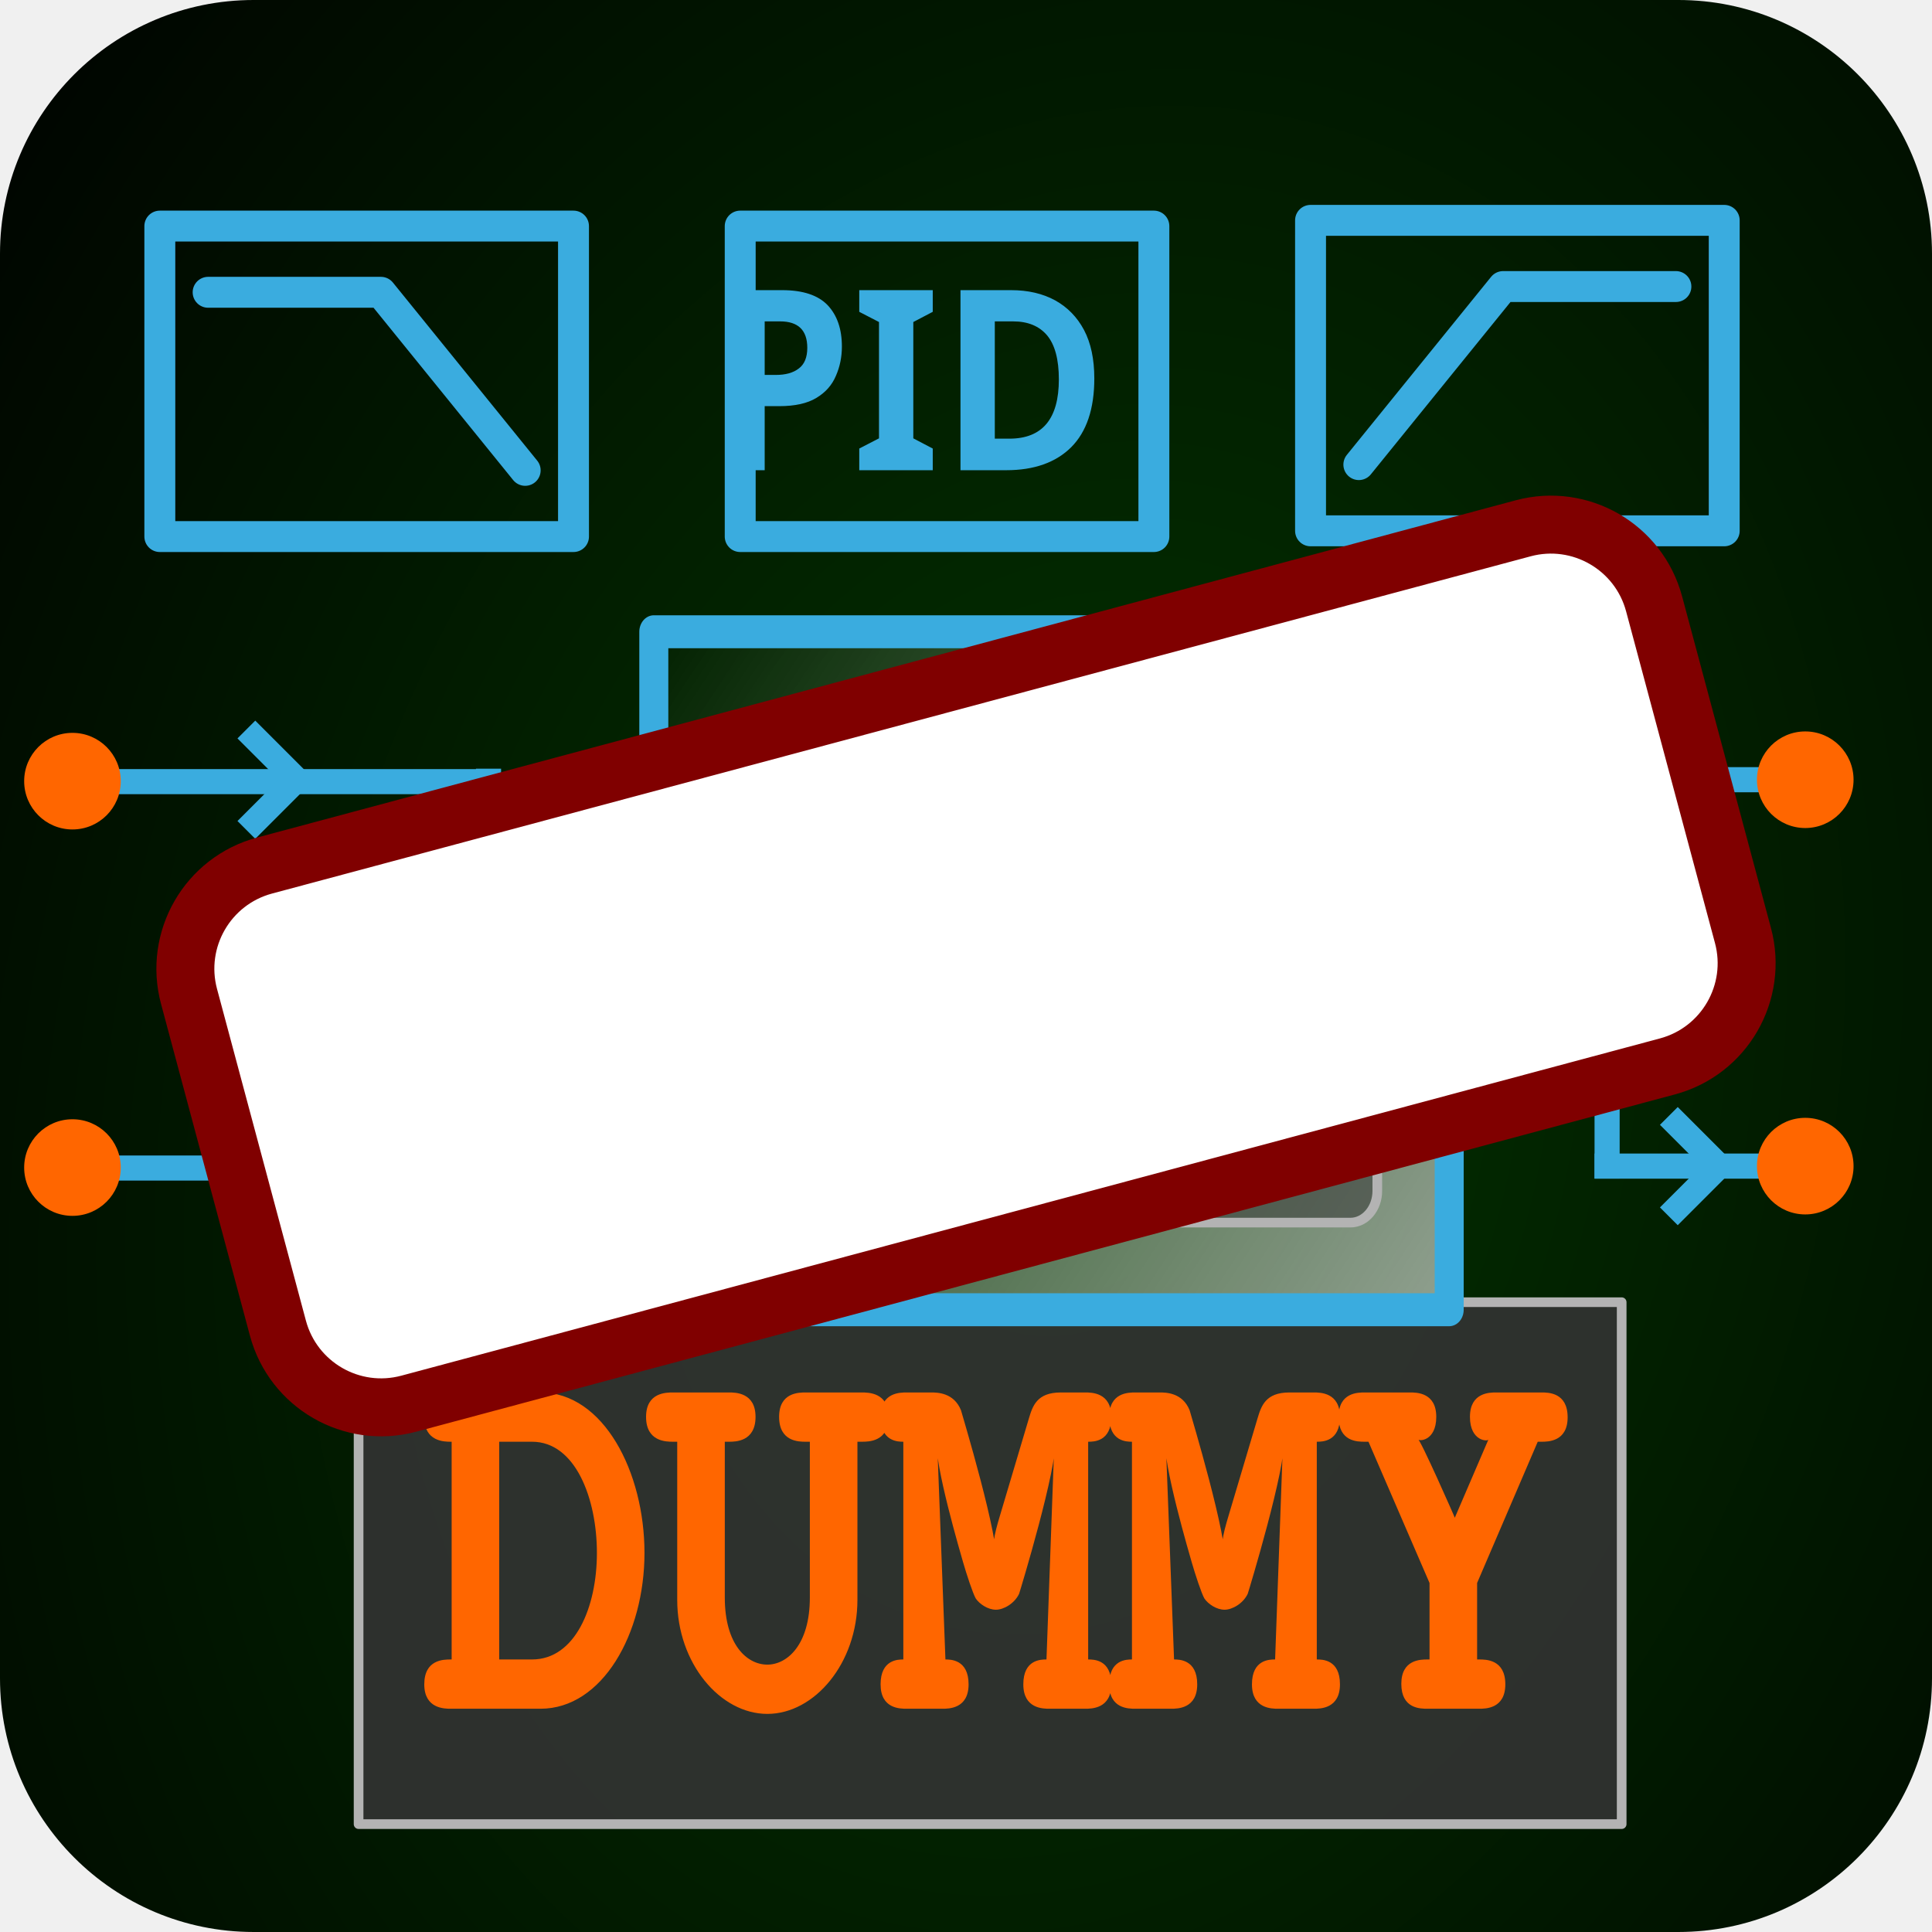
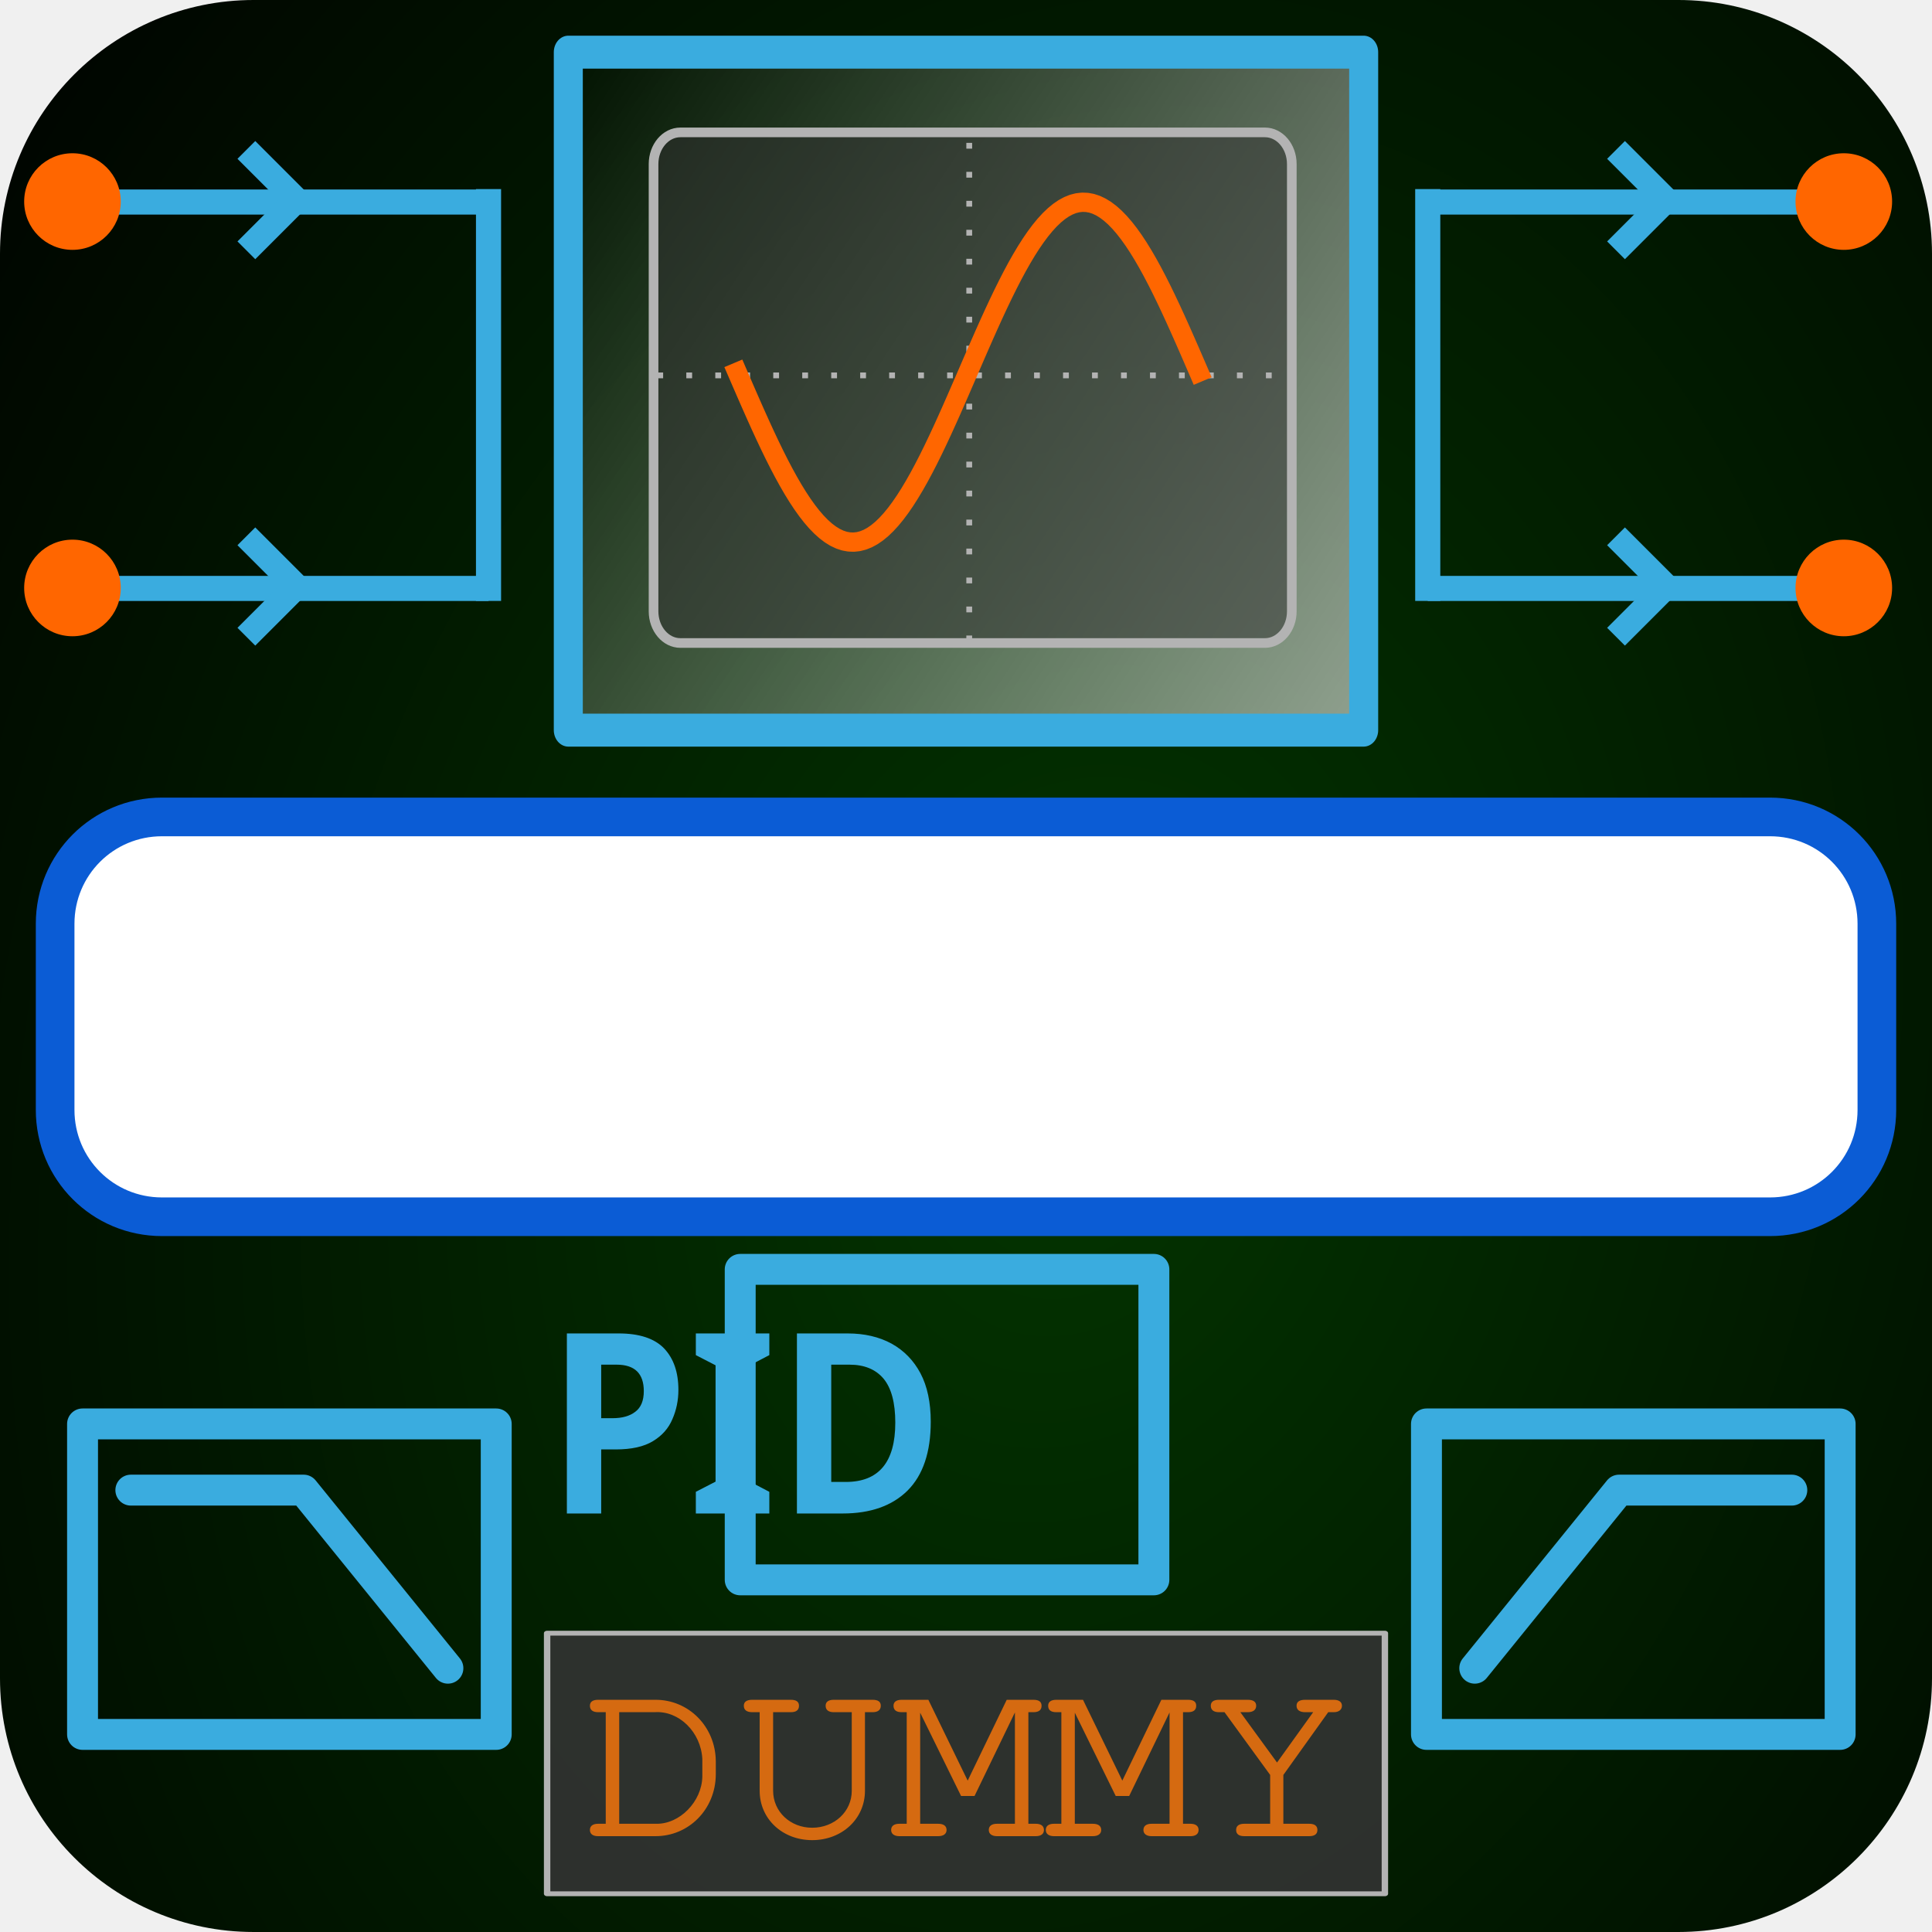
<svg xmlns="http://www.w3.org/2000/svg" xmlns:xlink="http://www.w3.org/1999/xlink" width="100" height="100" id="svg2" version="1.1">
  <defs id="defs4">
    <linearGradient id="linearGradient5363">
      <stop style="stop-color:#ffffff;stop-opacity:0.558;" offset="0" id="stop5365" />
      <stop style="stop-color:#ffffff;stop-opacity:0;" offset="1" id="stop5367" />
    </linearGradient>
    <linearGradient id="linearGradient5171">
      <stop style="stop-color:#033500;stop-opacity:1;" offset="0" id="stop5173" />
      <stop style="stop-color:#000000;stop-opacity:1;" offset="1" id="stop5175" />
    </linearGradient>
    <linearGradient id="linearGradient5153">
      <stop style="stop-color:#002b00;stop-opacity:1;" offset="0" id="stop5155" />
      <stop style="stop-color:#000000;stop-opacity:1;" offset="1" id="stop5157" />
    </linearGradient>
    <clipPath id="pea32239d76">
      <rect id="rect4527" y="41.472" x="57.6" width="357.12" height="266.112" />
    </clipPath>
    <style id="style4177" type="text/css">
*{stroke-linecap:butt;stroke-linejoin:round;}
  </style>
    <clipPath id="pea32239d76-3">
      <rect height="266.112" width="357.12" x="57.6" y="41.472" id="rect356" />
    </clipPath>
    <clipPath id="clipPath3349">
      <rect height="266.112" width="357.12" x="57.6" y="41.472" id="rect3351" />
    </clipPath>
    <clipPath id="pea32239d76-3-6">
      <rect height="266.112" width="357.12" x="57.6" y="41.472" id="rect356-7" />
    </clipPath>
    <clipPath id="clipPath4907">
      <rect height="266.112" width="357.12" x="57.6" y="41.472" id="rect4909" />
    </clipPath>
    <clipPath id="pea32239d76-3-6-5">
      <rect height="266.112" width="357.12" x="57.6" y="41.472" id="rect356-7-6" />
    </clipPath>
    <clipPath id="pea32239d76-3-6-5-2">
      <rect height="266.112" width="357.12" x="57.6" y="41.472" id="rect356-7-6-7" />
    </clipPath>
    <radialGradient xlink:href="#linearGradient5171" id="radialGradient5177" cx="74.618" cy="1030.005" fx="74.618" fy="1030.005" r="50" gradientUnits="userSpaceOnUse" gradientTransform="matrix(0.4948478,-2.010532,1.521479,0.3744608,-1548.52,773.2945)" />
    <linearGradient xlink:href="#linearGradient5363" id="linearGradient5369" x1="3740.271" y1="2110.86" x2="3607.612" y2="2011.633" gradientUnits="userSpaceOnUse" />
    <linearGradient xlink:href="#linearGradient5363" id="linearGradient3079" gradientUnits="userSpaceOnUse" x1="3740.271" y1="2110.86" x2="3607.612" y2="2011.633" />
    <linearGradient xlink:href="#linearGradient5363" id="linearGradient3075" gradientUnits="userSpaceOnUse" x1="3740.271" y1="2110.86" x2="3607.612" y2="2011.633" />
    <linearGradient xlink:href="#linearGradient5363" id="linearGradient3078" gradientUnits="userSpaceOnUse" x1="3740.271" y1="2110.86" x2="3607.612" y2="2011.633" />
    <linearGradient xlink:href="#linearGradient5363" id="linearGradient3080" gradientUnits="userSpaceOnUse" x1="3740.271" y1="2110.86" x2="3607.612" y2="2011.633" />
  </defs>
-   <g id="layer1" transform="translate(0,-952.3622)" style="stroke-linecap:butt;stroke-linejoin:round;display:inline">
+   <g id="layer1" transform="translate(0,-952.3622)" style="display:inline;stroke-linecap:butt;stroke-linejoin:round">
    <rect style="fill:url(#radialGradient5177);fill-opacity:1;stroke:none" id="rect3004" width="100" height="100" x="0" y="952.362" ry="13.132" rx="13.132" />
  </g>
-   <g id="layer2" style="stroke-linecap:butt;stroke-linejoin:round">
-     <g id="g5131" style="stroke:#3aacdf;stroke-linecap:butt;stroke-linejoin:round;stroke-opacity:1" transform="translate(-38.63833,-8.586297)">
-       <rect ry="0" rx="0" y="20.289" x="46.911" height="16.07" width="21.412" id="rect42597" style="color:#000000;fill:none;stroke:#3aacdf;stroke-width:1.6;stroke-linecap:butt;stroke-linejoin:round;stroke-miterlimit:4;stroke-opacity:1;stroke-dasharray:none;stroke-dashoffset:0;marker:none;visibility:visible;display:inline;overflow:visible;enable-background:accumulate" />
-       <path id="path40546-9-8" d="m 49.411,23.715 8.943,0 7.468,9.217" style="color:#000000;fill:none;stroke:#3aacdf;stroke-width:1.6;stroke-linecap:round;stroke-linejoin:round;stroke-miterlimit:4;stroke-opacity:1;stroke-dasharray:none;stroke-dashoffset:0;marker:none;visibility:visible;display:inline;overflow:visible;enable-background:accumulate" />
+   <g id="layer2" style="display:inline;stroke-linecap:butt;stroke-linejoin:round">
+     <g id="g5131" style="stroke:#3aacdf;stroke-linecap:butt;stroke-linejoin:round;stroke-opacity:1" transform="translate(-42.63833,53.4137)">
+       <rect ry="0" rx="0" y="20.289" x="46.911" height="16.07" width="21.412" id="rect42597" style="color:#000000;display:inline;overflow:visible;visibility:visible;fill:none;stroke:#3aacdf;stroke-width:1.6;stroke-linecap:butt;stroke-linejoin:round;stroke-miterlimit:4;stroke-dasharray:none;stroke-dashoffset:0;stroke-opacity:1;marker:none;enable-background:accumulate" />
+       <path id="path40546-9-8" d="m 49.411,23.715 h 8.943 l 7.468,9.217" style="color:#000000;display:inline;overflow:visible;visibility:visible;fill:none;stroke:#3aacdf;stroke-width:1.6;stroke-linecap:round;stroke-linejoin:round;stroke-miterlimit:4;stroke-dasharray:none;stroke-dashoffset:0;stroke-opacity:1;marker:none;enable-background:accumulate" />
    </g>
-     <g id="g3087" transform="translate(-34.59772,-8.586297)" style="stroke-linecap:butt;stroke-linejoin:round">
-       <g style="fill:none;stroke:#3aacdf;stroke-linecap:butt;stroke-linejoin:round;stroke-opacity:1;display:inline" transform="matrix(0.1607031,0,0,0.1607031,-506.9059,-302.884)" id="g42620-1">
+     <g id="g3087" transform="translate(-34.59772,45.4137)" style="stroke-linecap:butt;stroke-linejoin:round">
+       <g style="display:inline;fill:none;stroke:#3aacdf;stroke-linecap:butt;stroke-linejoin:round;stroke-opacity:1" transform="matrix(0.1607031,0,0,0.1607031,-506.9059,-302.884)" id="g42620-1">
        <g style="fill:none;stroke:#3aacdf;stroke-linecap:butt;stroke-linejoin:round;stroke-opacity:1" id="g42617-8">
-           <rect ry="0" rx="0" y="2010.992" x="3608" height="100" width="133.237" id="rect42597-7" style="color:#000000;fill:none;stroke:#3aacdf;stroke-width:9.956;stroke-linecap:butt;stroke-linejoin:round;stroke-miterlimit:4;stroke-opacity:1;stroke-dasharray:none;stroke-dashoffset:0;marker:none;visibility:visible;display:inline;overflow:visible;enable-background:accumulate" />
+           <rect ry="0" rx="0" y="2010.992" x="3608" height="100" width="133.237" id="rect42597-7" style="color:#000000;display:inline;overflow:visible;visibility:visible;fill:none;stroke:#3aacdf;stroke-width:9.956;stroke-linecap:butt;stroke-linejoin:round;stroke-miterlimit:4;stroke-dasharray:none;stroke-dashoffset:0;stroke-opacity:1;marker:none;enable-background:accumulate" />
        </g>
      </g>
-       <text id="text8331-2-0-8-71-5-4-2" y="31.187" x="88.17" style="font-size:2.181px;font-style:normal;font-weight:normal;text-align:center;line-height:0%;letter-spacing:0px;word-spacing:0px;text-anchor:middle;fill:#3aacdf;fill-opacity:1;stroke:none;display:inline;font-family:sans-serif" xml:space="preserve" transform="scale(0.9472477,1.05569)">
-         <tspan style="font-size:12.362px;font-style:normal;font-variant:normal;font-weight:bold;font-stretch:normal;line-height:1.25;fill:#3aacdf;fill-opacity:1;font-family:Korolev;-inkscape-font-specification:Korolev Bold" id="tspan57919-2-94-5-3-0" y="31.187" x="88.17">PID</tspan>
+       <text id="text8331-2-0-8-71-5-4-2" y="31.187" x="88.17" style="font-style:normal;font-weight:normal;line-height:0%;font-family:sans-serif;text-align:center;letter-spacing:0px;word-spacing:0px;text-anchor:middle;display:inline;fill:#3aacdf;fill-opacity:1;stroke:none" xml:space="preserve" transform="scale(0.9472477,1.05569)">
+         <tspan style="font-style:normal;font-variant:normal;font-weight:bold;font-stretch:normal;font-size:12.362px;line-height:1.25;font-family:Korolev;-inkscape-font-specification:'Korolev Bold';fill:#3aacdf;fill-opacity:1" id="tspan57919-2-94-5-3-0" y="31.187" x="88.17">PID</tspan>
      </text>
    </g>
-     <g id="g5131-2" style="stroke:#3aacdf;stroke-linecap:butt;stroke-linejoin:round;stroke-opacity:1" transform="translate(20.92267,-8.883518)">
-       <rect ry="0" rx="0" y="20.289" x="46.911" height="16.07" width="21.412" id="rect42597-70" style="color:#000000;fill:none;stroke:#3aacdf;stroke-width:1.6;stroke-linecap:butt;stroke-linejoin:round;stroke-miterlimit:4;stroke-opacity:1;stroke-dasharray:none;stroke-dashoffset:0;marker:none;visibility:visible;display:inline;overflow:visible;enable-background:accumulate" />
-       <path id="path40546-9-8-9" d="m 65.822,23.715 -8.943,0 -7.468,9.217" style="color:#000000;fill:none;stroke:#3aacdf;stroke-width:1.6;stroke-linecap:round;stroke-linejoin:round;stroke-miterlimit:4;stroke-opacity:1;stroke-dasharray:none;stroke-dashoffset:0;marker:none;visibility:visible;display:inline;overflow:visible;enable-background:accumulate" />
+     <g id="g5131-2" style="stroke:#3aacdf;stroke-linecap:butt;stroke-linejoin:round;stroke-opacity:1" transform="translate(26.92267,53.4137)">
+       <rect ry="0" rx="0" y="20.289" x="46.911" height="16.07" width="21.412" id="rect42597-70" style="color:#000000;display:inline;overflow:visible;visibility:visible;fill:none;stroke:#3aacdf;stroke-width:1.6;stroke-linecap:butt;stroke-linejoin:round;stroke-miterlimit:4;stroke-dasharray:none;stroke-dashoffset:0;stroke-opacity:1;marker:none;enable-background:accumulate" />
+       <path id="path40546-9-8-9" d="m 65.822,23.715 h -8.943 l -7.468,9.217" style="color:#000000;display:inline;overflow:visible;visibility:visible;fill:none;stroke:#3aacdf;stroke-width:1.6;stroke-linecap:round;stroke-linejoin:round;stroke-miterlimit:4;stroke-dasharray:none;stroke-dashoffset:0;stroke-opacity:1;marker:none;enable-background:accumulate" />
    </g>
-     <g id="g3081" transform="matrix(1.472455,0,0,1.472455,-48.3833,-19.50575)" style="stroke-linecap:butt;stroke-linejoin:round">
-       <rect ry="0" rx="0" y="59.022" x="45.464" height="18.347" width="44.4" id="rect5203-7" style="fill:#333333;fill-opacity:0.882;stroke:#b3b3b3;stroke-width:0.34;stroke-linecap:butt;stroke-linejoin:round;stroke-miterlimit:4;stroke-opacity:1;stroke-dasharray:none;stroke-dashoffset:0" />
-       <text id="text8331-2-0-8-71-5-4-2-4" y="69.445" x="50.122" style="font-size:2.85px;font-style:normal;font-weight:normal;text-align:start;line-height:0%;letter-spacing:0px;word-spacing:0px;text-anchor:start;fill:#ff6600;fill-opacity:1;stroke:none;display:inline;font-family:sans-serif" xml:space="preserve" transform="scale(0.9472477,1.05569)">
-         <tspan id="tspan5416" style="font-size:16.156px;font-style:normal;font-variant:normal;font-weight:bold;font-stretch:normal;text-align:start;line-height:1.25;text-anchor:start;fill:#ff6600;fill-opacity:1;stroke:none;font-family:Latin Modern Mono;-inkscape-font-specification:Latin Modern Mono Bold" y="69.445" x="50.122">DUMMY</tspan>
-         <tspan id="tspan5394" style="font-size:16.156px;font-style:normal;font-variant:normal;font-weight:bold;font-stretch:normal;text-align:start;line-height:1.25;text-anchor:start;fill:#ff6600;fill-opacity:1;stroke:none;font-family:Korolev;-inkscape-font-specification:Korolev Bold" y="89.64" x="50.122" />
+     <g id="g3081" transform="matrix(0.9766392,0,0,0.7352203,49.58825,6.694841)" style="stroke-linecap:butt;stroke-linejoin:round">
+       <rect ry="0" rx="0" y="105.87" x="-21.778" height="18.347" width="44.4" id="rect5203-7" style="fill:#333333;fill-opacity:0.882;stroke:#b3b3b3;stroke-width:0.34;stroke-linecap:butt;stroke-linejoin:round;stroke-miterlimit:4;stroke-dasharray:none;stroke-dashoffset:0;stroke-opacity:1" />
+       <text id="text8331-2-0-8-71-5-4-2-4" y="107.554" x="-22.375" style="font-style:normal;font-weight:normal;font-size:11.339px;line-height:0%;font-family:sans-serif;text-align:start;letter-spacing:0px;word-spacing:0px;text-anchor:start;display:inline;fill:#d56a11;fill-opacity:1;stroke:none;stroke-width:0.945" xml:space="preserve" transform="scale(0.8950869,1.11721)">
+         <tspan id="tspan5394" style="font-style:normal;font-variant:normal;font-weight:normal;font-stretch:normal;font-size:15.266px;line-height:1.25;font-family:'Nimbus Mono PS';-inkscape-font-specification:'Nimbus Mono PS';text-align:start;text-anchor:start;fill:#d56a11;fill-opacity:1;stroke:none;stroke-width:0.945" y="107.554" x="-22.375">DUMMY</tspan>
      </text>
    </g>
-     <g id="g3977" transform="translate(0,-1.606116)" style="stroke-linecap:butt;stroke-linejoin:round">
-       <g id="g3915" style="stroke-linecap:butt;stroke-linejoin:round">
-         <path id="path40546-8" style="color:#000000;fill:none;stroke:#3aacdf;stroke-width:1.3;stroke-linecap:butt;stroke-linejoin:round;stroke-miterlimit:4;stroke-opacity:1;stroke-dasharray:none;stroke-dashoffset:0;marker:none;visibility:visible;display:inline;overflow:visible;enable-background:accumulate" d="m 2.997,42.063 22.289,0" />
-         <path id="path40546-9-0-0-7-7-6-2-2-8-6-3-9-8-0-8-1-7-8-2-8-2-3" style="color:#000000;fill:none;stroke:#3aacdf;stroke-width:1.302;stroke-linecap:butt;stroke-linejoin:round;stroke-miterlimit:4;stroke-opacity:1;stroke-dasharray:none;stroke-dashoffset:0;marker:none;visibility:visible;display:inline;overflow:visible;enable-background:accumulate" d="m 12.752,39.366 2.598,2.598 -2.598,2.598" />
-         <path style="fill:#ff6600;fill-opacity:1;stroke:none" id="path5245" d="m 26.161,48.036 a 1.607,1.607 0 1 1 -3.214,0 1.607,1.607 0 1 1 3.214,0 z" transform="matrix(1.555556,0,0,1.555556,-34.44445,-32.68397)" />
-       </g>
-       <path d="m 25.286,42.042 0,20.017" style="color:#000000;fill:none;stroke:#3aacdf;stroke-width:1.3;stroke-linecap:square;stroke-linejoin:round;stroke-miterlimit:4;stroke-opacity:1;stroke-dasharray:none;stroke-dashoffset:0;marker:none;visibility:visible;display:inline;overflow:visible;enable-background:accumulate" id="path40546-8-6-2-5-2-5" />
-       <g transform="translate(0,20)" id="g3915-5" style="stroke-linecap:butt;stroke-linejoin:round">
-         <path id="path40546-8-6" style="color:#000000;fill:none;stroke:#3aacdf;stroke-width:1.3;stroke-linecap:butt;stroke-linejoin:round;stroke-miterlimit:4;stroke-opacity:1;stroke-dasharray:none;stroke-dashoffset:0;marker:none;visibility:visible;display:inline;overflow:visible;enable-background:accumulate" d="m 2.997,42.063 22.289,0" />
-         <path id="path40546-9-0-0-7-7-6-2-2-8-6-3-9-8-0-8-1-7-8-2-8-2-3-2" style="color:#000000;fill:none;stroke:#3aacdf;stroke-width:1.302;stroke-linecap:butt;stroke-linejoin:round;stroke-miterlimit:4;stroke-opacity:1;stroke-dasharray:none;stroke-dashoffset:0;marker:none;visibility:visible;display:inline;overflow:visible;enable-background:accumulate" d="m 12.752,39.366 2.598,2.598 -2.598,2.598" />
-         <path style="fill:#ff6600;fill-opacity:1;stroke:none" id="path5245-9" d="m 26.161,48.036 a 1.607,1.607 0 1 1 -3.214,0 1.607,1.607 0 1 1 3.214,0 z" transform="matrix(1.555556,0,0,1.555556,-34.44445,-32.68397)" />
-       </g>
-     </g>
-     <g id="g3965" transform="translate(0,-6)" style="stroke-linecap:butt;stroke-linejoin:round">
-       <g style="stroke-linecap:butt;stroke-linejoin:round" transform="translate(0,1)" id="g3126">
-         <g style="stroke-linecap:butt;stroke-linejoin:round" id="g3094">
-           <path d="m 83.183,45.358 10.489,0" style="color:#000000;fill:none;stroke:#3aacdf;stroke-width:1.3;stroke-linecap:square;stroke-linejoin:round;stroke-miterlimit:4;stroke-opacity:1;stroke-dasharray:none;stroke-dashoffset:0;marker:none;visibility:visible;display:inline;overflow:visible;enable-background:accumulate" id="path40546-8-6-2-8" />
-           <path transform="matrix(1.555556,0,0,1.555556,55.24466,-29.36405)" d="m 26.161,48.036 a 1.607,1.607 0 1 1 -3.214,0 1.607,1.607 0 1 1 3.214,0 z" id="path5245-1-6" style="fill:#ff6600;fill-opacity:1;stroke:none" />
-           <path d="m 86.379,42.76 2.598,2.598 -2.598,2.598" style="color:#000000;fill:none;stroke:#3aacdf;stroke-width:1.302;stroke-linecap:butt;stroke-linejoin:round;stroke-miterlimit:4;stroke-opacity:1;stroke-dasharray:none;stroke-dashoffset:0;marker:none;visibility:visible;display:inline;overflow:visible;enable-background:accumulate" id="path40546-9-0-0-7-7-6-2-2-8-6-3-9-8-0-8-1-7-8-2-8-2-3-7" />
+     <g id="g1185">
+       <g id="g3977" transform="translate(0,-31.60612)" style="stroke-linecap:butt;stroke-linejoin:round">
+         <g id="g3915" style="stroke-linecap:butt;stroke-linejoin:round">
+           <path id="path40546-8" style="color:#000000;display:inline;overflow:visible;visibility:visible;fill:none;stroke:#3aacdf;stroke-width:1.3;stroke-linecap:butt;stroke-linejoin:round;stroke-miterlimit:4;stroke-dasharray:none;stroke-dashoffset:0;stroke-opacity:1;marker:none;enable-background:accumulate" d="M 2.997,42.063 H 25.286" />
+           <path id="path40546-9-0-0-7-7-6-2-2-8-6-3-9-8-0-8-1-7-8-2-8-2-3" style="color:#000000;display:inline;overflow:visible;visibility:visible;fill:none;stroke:#3aacdf;stroke-width:1.302;stroke-linecap:butt;stroke-linejoin:round;stroke-miterlimit:4;stroke-dasharray:none;stroke-dashoffset:0;stroke-opacity:1;marker:none;enable-background:accumulate" d="m 12.752,39.366 2.598,2.598 -2.598,2.598" />
+           <circle style="fill:#ff6600;fill-opacity:1;stroke:none" id="path5245" transform="matrix(1.555556,0,0,1.555556,-34.44445,-32.68397)" cx="24.554" cy="48.036" r="1.607" />
        </g>
-         <g style="stroke-linecap:butt;stroke-linejoin:round" id="g3094-3" transform="translate(0,20)">
-           <path d="m 83.183,45.358 10.489,0" style="color:#000000;fill:none;stroke:#3aacdf;stroke-width:1.3;stroke-linecap:square;stroke-linejoin:round;stroke-miterlimit:4;stroke-opacity:1;stroke-dasharray:none;stroke-dashoffset:0;marker:none;visibility:visible;display:inline;overflow:visible;enable-background:accumulate" id="path40546-8-6-2-8-6" />
-           <path transform="matrix(1.555556,0,0,1.555556,55.24466,-29.36405)" d="m 26.161,48.036 a 1.607,1.607 0 1 1 -3.214,0 1.607,1.607 0 1 1 3.214,0 z" id="path5245-1-6-7" style="fill:#ff6600;fill-opacity:1;stroke:none" />
-           <path d="m 86.379,42.76 2.598,2.598 -2.598,2.598" style="color:#000000;fill:none;stroke:#3aacdf;stroke-width:1.302;stroke-linecap:butt;stroke-linejoin:round;stroke-miterlimit:4;stroke-opacity:1;stroke-dasharray:none;stroke-dashoffset:0;marker:none;visibility:visible;display:inline;overflow:visible;enable-background:accumulate" id="path40546-9-0-0-7-7-6-2-2-8-6-3-9-8-0-8-1-7-8-2-8-2-3-7-5" />
+         <path d="M 25.286,42.042 V 62.059" style="color:#000000;display:inline;overflow:visible;visibility:visible;fill:none;stroke:#3aacdf;stroke-width:1.3;stroke-linecap:square;stroke-linejoin:round;stroke-miterlimit:4;stroke-dasharray:none;stroke-dashoffset:0;stroke-opacity:1;marker:none;enable-background:accumulate" id="path40546-8-6-2-5-2-5" />
+         <g transform="translate(0,20)" id="g3915-5" style="stroke-linecap:butt;stroke-linejoin:round">
+           <path id="path40546-8-6" style="color:#000000;display:inline;overflow:visible;visibility:visible;fill:none;stroke:#3aacdf;stroke-width:1.3;stroke-linecap:butt;stroke-linejoin:round;stroke-miterlimit:4;stroke-dasharray:none;stroke-dashoffset:0;stroke-opacity:1;marker:none;enable-background:accumulate" d="M 2.997,42.063 H 25.286" />
+           <path id="path40546-9-0-0-7-7-6-2-2-8-6-3-9-8-0-8-1-7-8-2-8-2-3-2" style="color:#000000;display:inline;overflow:visible;visibility:visible;fill:none;stroke:#3aacdf;stroke-width:1.302;stroke-linecap:butt;stroke-linejoin:round;stroke-miterlimit:4;stroke-dasharray:none;stroke-dashoffset:0;stroke-opacity:1;marker:none;enable-background:accumulate" d="m 12.752,39.366 2.598,2.598 -2.598,2.598" />
+           <circle style="fill:#ff6600;fill-opacity:1;stroke:none" id="path5245-9" transform="matrix(1.555556,0,0,1.555556,-34.44445,-32.68397)" cx="24.554" cy="48.036" r="1.607" />
        </g>
      </g>
-       <path d="m 83.183,46.358 0,19.995" style="color:#000000;fill:none;stroke:#3aacdf;stroke-width:1.3;stroke-linecap:square;stroke-linejoin:round;stroke-miterlimit:4;stroke-opacity:1;stroke-dasharray:none;stroke-dashoffset:0;marker:none;visibility:visible;display:inline;overflow:visible;enable-background:accumulate" id="path40546-8-6-2-5-2-5-1" />
-     </g>
-     <g id="g3065" transform="translate(28.78935,-21.71828)" style="stroke-linecap:butt;stroke-linejoin:round">
-       <g style="fill:url(#linearGradient3080);fill-opacity:1;stroke:#3aacdf;stroke-width:0.488;stroke-linecap:butt;stroke-linejoin:round;stroke-opacity:1;display:inline" transform="matrix(0.3089888,0,0,0.3509254,-1109.78,-651.2903)" id="g42620-1-9">
-         <g style="fill:url(#linearGradient3078);fill-opacity:1;stroke:#3aacdf;stroke-width:0.488;stroke-linecap:butt;stroke-linejoin:round;stroke-opacity:1" id="g42617-8-2">
-           <rect ry="0" rx="0" y="2010.992" x="3608" height="100" width="133.237" id="rect42597-7-4" style="color:#000000;fill:url(#linearGradient3075);fill-opacity:1;stroke:#3aacdf;stroke-width:4.859;stroke-linecap:butt;stroke-linejoin:round;stroke-miterlimit:4;stroke-opacity:1;stroke-dasharray:none;stroke-dashoffset:0;marker:none;visibility:visible;display:inline;overflow:visible;enable-background:accumulate" />
+       <g id="g3065" transform="translate(24.36356,-51.71828)" style="stroke-linecap:butt;stroke-linejoin:round">
+         <g style="display:inline;fill:url(#linearGradient3080);fill-opacity:1;stroke:#3aacdf;stroke-width:0.488;stroke-linecap:butt;stroke-linejoin:round;stroke-opacity:1" transform="matrix(0.3089888,0,0,0.3509254,-1109.78,-651.2903)" id="g42620-1-9">
+           <g style="fill:url(#linearGradient3078);fill-opacity:1;stroke:#3aacdf;stroke-width:0.488;stroke-linecap:butt;stroke-linejoin:round;stroke-opacity:1" id="g42617-8-2">
+             <rect ry="0" rx="0" y="2010.992" x="3608" height="100" width="133.237" id="rect42597-7-4" style="color:#000000;display:inline;overflow:visible;visibility:visible;fill:url(#linearGradient3075);fill-opacity:1;stroke:#3aacdf;stroke-width:4.859;stroke-linecap:butt;stroke-linejoin:round;stroke-miterlimit:4;stroke-dasharray:none;stroke-dashoffset:0;stroke-opacity:1;marker:none;enable-background:accumulate" />
+           </g>
+         </g>
+         <rect ry="1.641" rx="1.389" y="58.571" x="9.464" height="26.429" width="33.036" id="rect5203" style="fill:#333333;fill-opacity:0.517;stroke:#b3b3b3;stroke-width:0.5;stroke-linecap:butt;stroke-linejoin:round;stroke-miterlimit:4;stroke-dasharray:none;stroke-dashoffset:0;stroke-opacity:1" />
+         <path id="path5207" d="M 9.66,71.148 H 42.453" style="fill:none;stroke:#b3b3b3;stroke-width:0.3;stroke-linecap:butt;stroke-linejoin:miter;stroke-miterlimit:4;stroke-dasharray:0.3, 1.2;stroke-dashoffset:0;stroke-opacity:1" />
+         <path id="path5207-4" d="M 25.804,84.913 V 58.561" style="fill:none;stroke:#b3b3b3;stroke-width:0.3;stroke-linecap:butt;stroke-linejoin:miter;stroke-miterlimit:4;stroke-dasharray:0.3, 1.2;stroke-dashoffset:0;stroke-opacity:1" />
+         <g style="stroke:#ff6600;stroke-linecap:butt;stroke-linejoin:round;stroke-opacity:1" transform="matrix(1,0,0,-1,76.25,79.46551)" id="g4913">
+           <path transform="matrix(0.07361671,0,0,0.07271731,-67.89294,-4.20845)" clip-path="url(#pea32239d76-3)" d="m 73.833,174.528 3.279,-7.673 3.279,-7.642 3.279,-7.58 3.279,-7.488 3.279,-7.366 3.279,-7.214 3.279,-7.033 3.279,-6.823 3.279,-6.586 3.279,-6.323 3.279,-6.034 3.279,-5.721 3.279,-5.385 3.279,-5.027 3.279,-4.649 3.279,-4.252 3.279,-3.838 3.279,-3.409 3.279,-2.966 3.279,-2.511 3.279,-2.046 3.279,-1.572 3.279,-1.092 3.279,-0.608 3.279,-0.122 3.279,0.365 3.279,0.851 3.279,1.333 3.279,1.81 3.279,2.279 3.279,2.74 3.279,3.189 3.279,3.625 3.279,4.047 3.279,4.453 3.279,4.84 3.279,5.209 3.279,5.556 3.279,5.881 3.279,6.182 3.279,6.458 3.279,6.708 3.279,6.931 3.279,7.127 3.279,7.293 3.279,7.431 3.279,7.538 3.279,7.615 3.279,7.661 3.279,7.677 3.279,7.661 3.279,7.615 3.279,7.538 3.279,7.431 3.279,7.293 3.279,7.127 3.279,6.931 3.279,6.708 3.279,6.458 3.279,6.182 3.279,5.881 3.279,5.556 3.279,5.209 3.279,4.84 3.279,4.453 3.279,4.047 3.279,3.625 3.279,3.189 3.279,2.74 3.279,2.279 3.279,1.81 3.279,1.333 3.279,0.851 3.279,0.365 3.279,-0.122 3.279,-0.608 3.279,-1.092 3.279,-1.572 3.279,-2.046 3.279,-2.511 3.279,-2.966 3.279,-3.409 3.279,-3.838 3.279,-4.252 3.279,-4.649 3.279,-5.027 3.279,-5.385 3.279,-5.721 3.279,-6.034 3.279,-6.323 3.279,-6.586 3.279,-6.823 3.279,-7.033 3.279,-7.214 3.279,-7.366 3.279,-7.488 3.279,-7.58 3.279,-7.642 3.279,-7.673" style="fill:none;stroke:#ff6600;stroke-width:13.71;stroke-linecap:square;stroke-linejoin:round;stroke-opacity:1" id="path339" />
        </g>
      </g>
-       <rect ry="1.641" rx="1.389" y="58.571" x="9.464" height="26.429" width="33.036" id="rect5203" style="fill:#333333;fill-opacity:0.517;stroke:#b3b3b3;stroke-width:0.5;stroke-linecap:butt;stroke-linejoin:round;stroke-miterlimit:4;stroke-opacity:1;stroke-dasharray:none;stroke-dashoffset:0" />
-       <path id="path5207" d="m 9.66,71.148 32.794,0" style="fill:none;stroke:#b3b3b3;stroke-width:0.3;stroke-linecap:butt;stroke-linejoin:miter;stroke-miterlimit:4;stroke-opacity:1;stroke-dasharray:0.3, 1.2;stroke-dashoffset:0" />
-       <path id="path5207-4" d="m 25.804,84.913 0,-26.352" style="fill:none;stroke:#b3b3b3;stroke-width:0.3;stroke-linecap:butt;stroke-linejoin:miter;stroke-miterlimit:4;stroke-opacity:1;stroke-dasharray:0.3, 1.2;stroke-dashoffset:0" />
-       <g style="stroke:#ff6600;stroke-linecap:butt;stroke-linejoin:round;stroke-opacity:1" transform="matrix(1,0,0,-1,76.25,79.46551)" id="g4913">
-         <path transform="matrix(0.07361671,0,0,0.07271731,-67.89294,-4.20845)" clip-path="url(#pea32239d76-3)" d="m 73.833,174.528 3.279,-7.673 3.279,-7.642 3.279,-7.58 3.279,-7.488 3.279,-7.366 3.279,-7.214 3.279,-7.033 3.279,-6.823 3.279,-6.586 3.279,-6.323 3.279,-6.034 3.279,-5.721 3.279,-5.385 3.279,-5.027 3.279,-4.649 3.279,-4.252 3.279,-3.838 3.279,-3.409 3.279,-2.966 3.279,-2.511 3.279,-2.046 3.279,-1.572 3.279,-1.092 3.279,-0.608 3.279,-0.122 3.279,0.365 3.279,0.851 3.279,1.333 3.279,1.81 3.279,2.279 3.279,2.74 3.279,3.189 3.279,3.625 3.279,4.047 3.279,4.453 3.279,4.84 3.279,5.209 3.279,5.556 3.279,5.881 3.279,6.182 3.279,6.458 3.279,6.708 3.279,6.931 3.279,7.127 3.279,7.293 3.279,7.431 3.279,7.538 3.279,7.615 3.279,7.661 3.279,7.677 3.279,7.661 3.279,7.615 3.279,7.538 3.279,7.431 3.279,7.293 3.279,7.127 3.279,6.931 3.279,6.708 3.279,6.458 3.279,6.182 3.279,5.881 3.279,5.556 3.279,5.209 3.279,4.84 3.279,4.453 3.279,4.047 3.279,3.625 3.279,3.189 3.279,2.74 3.279,2.279 3.279,1.81 3.279,1.333 3.279,0.851 3.279,0.365 3.279,-0.122 3.279,-0.608 3.279,-1.092 3.279,-1.572 3.279,-2.046 3.279,-2.511 3.279,-2.966 3.279,-3.409 3.279,-3.838 3.279,-4.252 3.279,-4.649 3.279,-5.027 3.279,-5.385 3.279,-5.721 3.279,-6.034 3.279,-6.323 3.279,-6.586 3.279,-6.823 3.279,-7.033 3.279,-7.214 3.279,-7.366 3.279,-7.488 3.279,-7.58 3.279,-7.642 3.279,-7.673" style="fill:none;stroke:#ff6600;stroke-width:13.71;stroke-linecap:square;stroke-linejoin:round;stroke-opacity:1" id="path339" />
+       <g id="g1154" transform="matrix(-1,0,0,1,99.18591,-31.60612)" style="stroke-linecap:butt;stroke-linejoin:round">
+         <g id="g1142" style="stroke-linecap:butt;stroke-linejoin:round">
+           <path id="path1136" style="color:#000000;display:inline;overflow:visible;visibility:visible;fill:none;stroke:#3aacdf;stroke-width:1.3;stroke-linecap:butt;stroke-linejoin:round;stroke-miterlimit:4;stroke-dasharray:none;stroke-dashoffset:0;stroke-opacity:1;marker:none;enable-background:accumulate" d="M 2.997,42.063 H 25.286" />
+           <path id="path1138" style="color:#000000;display:inline;overflow:visible;visibility:visible;fill:none;stroke:#3aacdf;stroke-width:1.302;stroke-linecap:butt;stroke-linejoin:round;stroke-miterlimit:4;stroke-dasharray:none;stroke-dashoffset:0;stroke-opacity:1;marker:none;enable-background:accumulate" d="m 15.541,39.366 -2.598,2.598 2.598,2.598" />
+           <circle style="fill:#ff6600;fill-opacity:1;stroke:none" id="circle1140" transform="matrix(1.555556,0,0,1.555556,-34.44445,-32.68397)" cx="24.554" cy="48.036" r="1.607" />
+         </g>
+         <path d="M 25.286,42.042 V 62.059" style="color:#000000;display:inline;overflow:visible;visibility:visible;fill:none;stroke:#3aacdf;stroke-width:1.3;stroke-linecap:square;stroke-linejoin:round;stroke-miterlimit:4;stroke-dasharray:none;stroke-dashoffset:0;stroke-opacity:1;marker:none;enable-background:accumulate" id="path1144" />
+         <g transform="translate(0,20)" id="g1152" style="stroke-linecap:butt;stroke-linejoin:round">
+           <path id="path1146" style="color:#000000;display:inline;overflow:visible;visibility:visible;fill:none;stroke:#3aacdf;stroke-width:1.3;stroke-linecap:butt;stroke-linejoin:round;stroke-miterlimit:4;stroke-dasharray:none;stroke-dashoffset:0;stroke-opacity:1;marker:none;enable-background:accumulate" d="M 2.997,42.063 H 25.286" />
+           <path id="path1148" style="color:#000000;display:inline;overflow:visible;visibility:visible;fill:none;stroke:#3aacdf;stroke-width:1.302;stroke-linecap:butt;stroke-linejoin:round;stroke-miterlimit:4;stroke-dasharray:none;stroke-dashoffset:0;stroke-opacity:1;marker:none;enable-background:accumulate" d="m 15.541,39.366 -2.598,2.598 2.598,2.598" />
+           <circle style="fill:#ff6600;fill-opacity:1;stroke:none" id="circle1150" transform="matrix(1.555556,0,0,1.555556,-34.44445,-32.68397)" cx="24.554" cy="48.036" r="1.607" />
+         </g>
      </g>
    </g>
  </g>
-   <g id="layer3" style="stroke-linecap:butt;stroke-linejoin:round;display:none">
-     <g id="g3832" transform="matrix(1.510951,-0.4048581,0.4048581,1.510951,134.9546,-35.12292)" style="stroke-linecap:butt;stroke-linejoin:round">
-       <rect rx="3.536" ry="3.536" y="29.289" x="-88.893" height="18.435" width="44.699" id="rect3062" style="fill:#ffffff;fill-opacity:1;stroke:#800000;stroke-width:1.918;stroke-linecap:round;stroke-linejoin:round;stroke-miterlimit:4;stroke-opacity:1;stroke-dasharray:none;stroke-dashoffset:0" />
-       <flowRoot transform="translate(22.17331,36.76322)" style="font-size:10px;font-style:normal;font-variant:normal;font-weight:normal;font-stretch:normal;line-height:125%;letter-spacing:0px;word-spacing:0px;fill:#333333;fill-opacity:1;stroke:#000000;stroke-width:0.639;stroke-linecap:butt;stroke-linejoin:round;stroke-miterlimit:4;stroke-dasharray:none;font-family:Trebuchet MS;-inkscape-font-specification:Trebuchet MS" id="flowRoot3054" xml:space="preserve">
-         <flowRegion style="stroke-width:0.32;stroke-linecap:butt;stroke-linejoin:round" id="flowRegion3056">
-           <rect style="fill:#333333;stroke:#000000;stroke-width:0.639;stroke-linecap:butt;stroke-linejoin:round;stroke-miterlimit:4;stroke-dasharray:none" y="-4.046" x="-106.824" height="35.608" width="75.509" id="rect3058" />
+   <g id="layer3" style="display:inline;stroke-linecap:butt;stroke-linejoin:round">
+     <g id="g3832" transform="matrix(1.564251,0,0,1.564251,148.7608,-8.023551)" style="stroke-linecap:butt;stroke-linejoin:round">
+       <path id="rect3062" style="fill:#ffffff;stroke:#0b5cd5;stroke-width:1.279;stroke-linecap:round" d="m -89.74,32.161 h 53.208 c 1.959,0 3.536,1.577 3.536,3.536 v 6.158 c 0,1.959 -1.577,3.536 -3.536,3.536 h -53.208 c -1.959,0 -3.536,-1.577 -3.536,-3.536 V 35.697 c 0,-1.959 1.577,-3.536 3.536,-3.536 z" />
+       <flowRoot transform="translate(13.55929,38.92658)" style="font-style:normal;font-variant:normal;font-weight:normal;font-stretch:normal;font-size:6.819px;line-height:0.01%;font-family:'Trebuchet MS';-inkscape-font-specification:'Trebuchet MS';letter-spacing:0px;word-spacing:0px;fill:#d56a11;fill-opacity:1;stroke:#d56a11;stroke-width:0.32;stroke-linecap:butt;stroke-linejoin:round;stroke-miterlimit:4;stroke-dasharray:none" id="flowRoot3054" xml:space="preserve">
+         <flowRegion style="fill:#d56a11;stroke:#d56a11;stroke-width:0.32;stroke-linecap:butt;stroke-linejoin:round;stroke-dasharray:none" id="flowRegion3056">
+           <rect style="fill:#d56a11;stroke:#d56a11;stroke-width:0.32;stroke-linecap:butt;stroke-linejoin:round;stroke-miterlimit:4;stroke-dasharray:none" y="-4.046" x="-106.824" height="34.177" width="60.564" id="rect3058" />
        </flowRegion>
-         <flowPara style="font-style:normal;font-variant:normal;font-weight:600;font-stretch:normal;fill:#333333;stroke:#000000;stroke-width:0.639;stroke-linecap:butt;stroke-linejoin:round;stroke-miterlimit:4;stroke-dasharray:none;font-family:FreeSans;-inkscape-font-specification:FreeSans Semi-Bold" id="flowPara3060">DEBUG</flowPara>
-       </flowRoot>
-     </g>
-   </g>
-   <g id="g3873" style="stroke-linecap:butt;stroke-linejoin:round;display:inline">
-     <g style="stroke-linecap:butt;stroke-linejoin:round" transform="matrix(1.510951,-0.4048581,0.4048581,1.510951,130.8077,-34.01177)" id="g3875">
-       <rect style="fill:#ffffff;fill-opacity:1;stroke:#800000;stroke-width:1.918;stroke-linecap:round;stroke-linejoin:round;stroke-miterlimit:4;stroke-opacity:1;stroke-dasharray:none;stroke-dashoffset:0" id="rect3877" width="50.188" height="18.435" x="-88.893" y="29.289" ry="3.536" rx="3.536" />
-       <flowRoot xml:space="preserve" id="flowRoot3879" style="font-size:10px;font-style:normal;font-variant:normal;font-weight:normal;font-stretch:normal;line-height:125%;letter-spacing:0px;word-spacing:0px;fill:#333333;fill-opacity:1;stroke:#000000;stroke-width:0.639;stroke-linecap:butt;stroke-linejoin:round;stroke-miterlimit:4;stroke-dasharray:none;font-family:Trebuchet MS;-inkscape-font-specification:Trebuchet MS" transform="translate(21.77136,36.75322)">
-         <flowRegion id="flowRegion3881" style="stroke-width:0.32;stroke-linecap:butt;stroke-linejoin:round">
-           <rect id="rect3883" width="75.509" height="35.608" x="-106.824" y="-4.046" style="fill:#333333;stroke:#000000;stroke-width:0.639;stroke-linecap:butt;stroke-linejoin:round;stroke-miterlimit:4;stroke-dasharray:none" />
-         </flowRegion>
-         <flowPara id="flowPara3885" style="font-style:normal;font-variant:normal;font-weight:600;font-stretch:normal;fill:#333333;stroke:#000000;stroke-width:0.639;stroke-linecap:butt;stroke-linejoin:round;stroke-miterlimit:4;stroke-dasharray:none;font-family:FreeSans;-inkscape-font-specification:FreeSans Semi-Bold">RELOAD</flowPara>
+         <flowPara style="font-style:normal;font-variant:normal;font-weight:normal;font-stretch:normal;font-size:6.819px;line-height:1.25;font-family:'Liberation Sans';-inkscape-font-specification:'Liberation Sans';text-align:center;text-anchor:middle;fill:#d56a11;stroke:#d56a11;stroke-width:0.32;stroke-linecap:butt;stroke-linejoin:round;stroke-miterlimit:4;stroke-dasharray:none" id="AppName">APP NAME LONG</flowPara>
      </flowRoot>
    </g>
  </g>
</svg>
